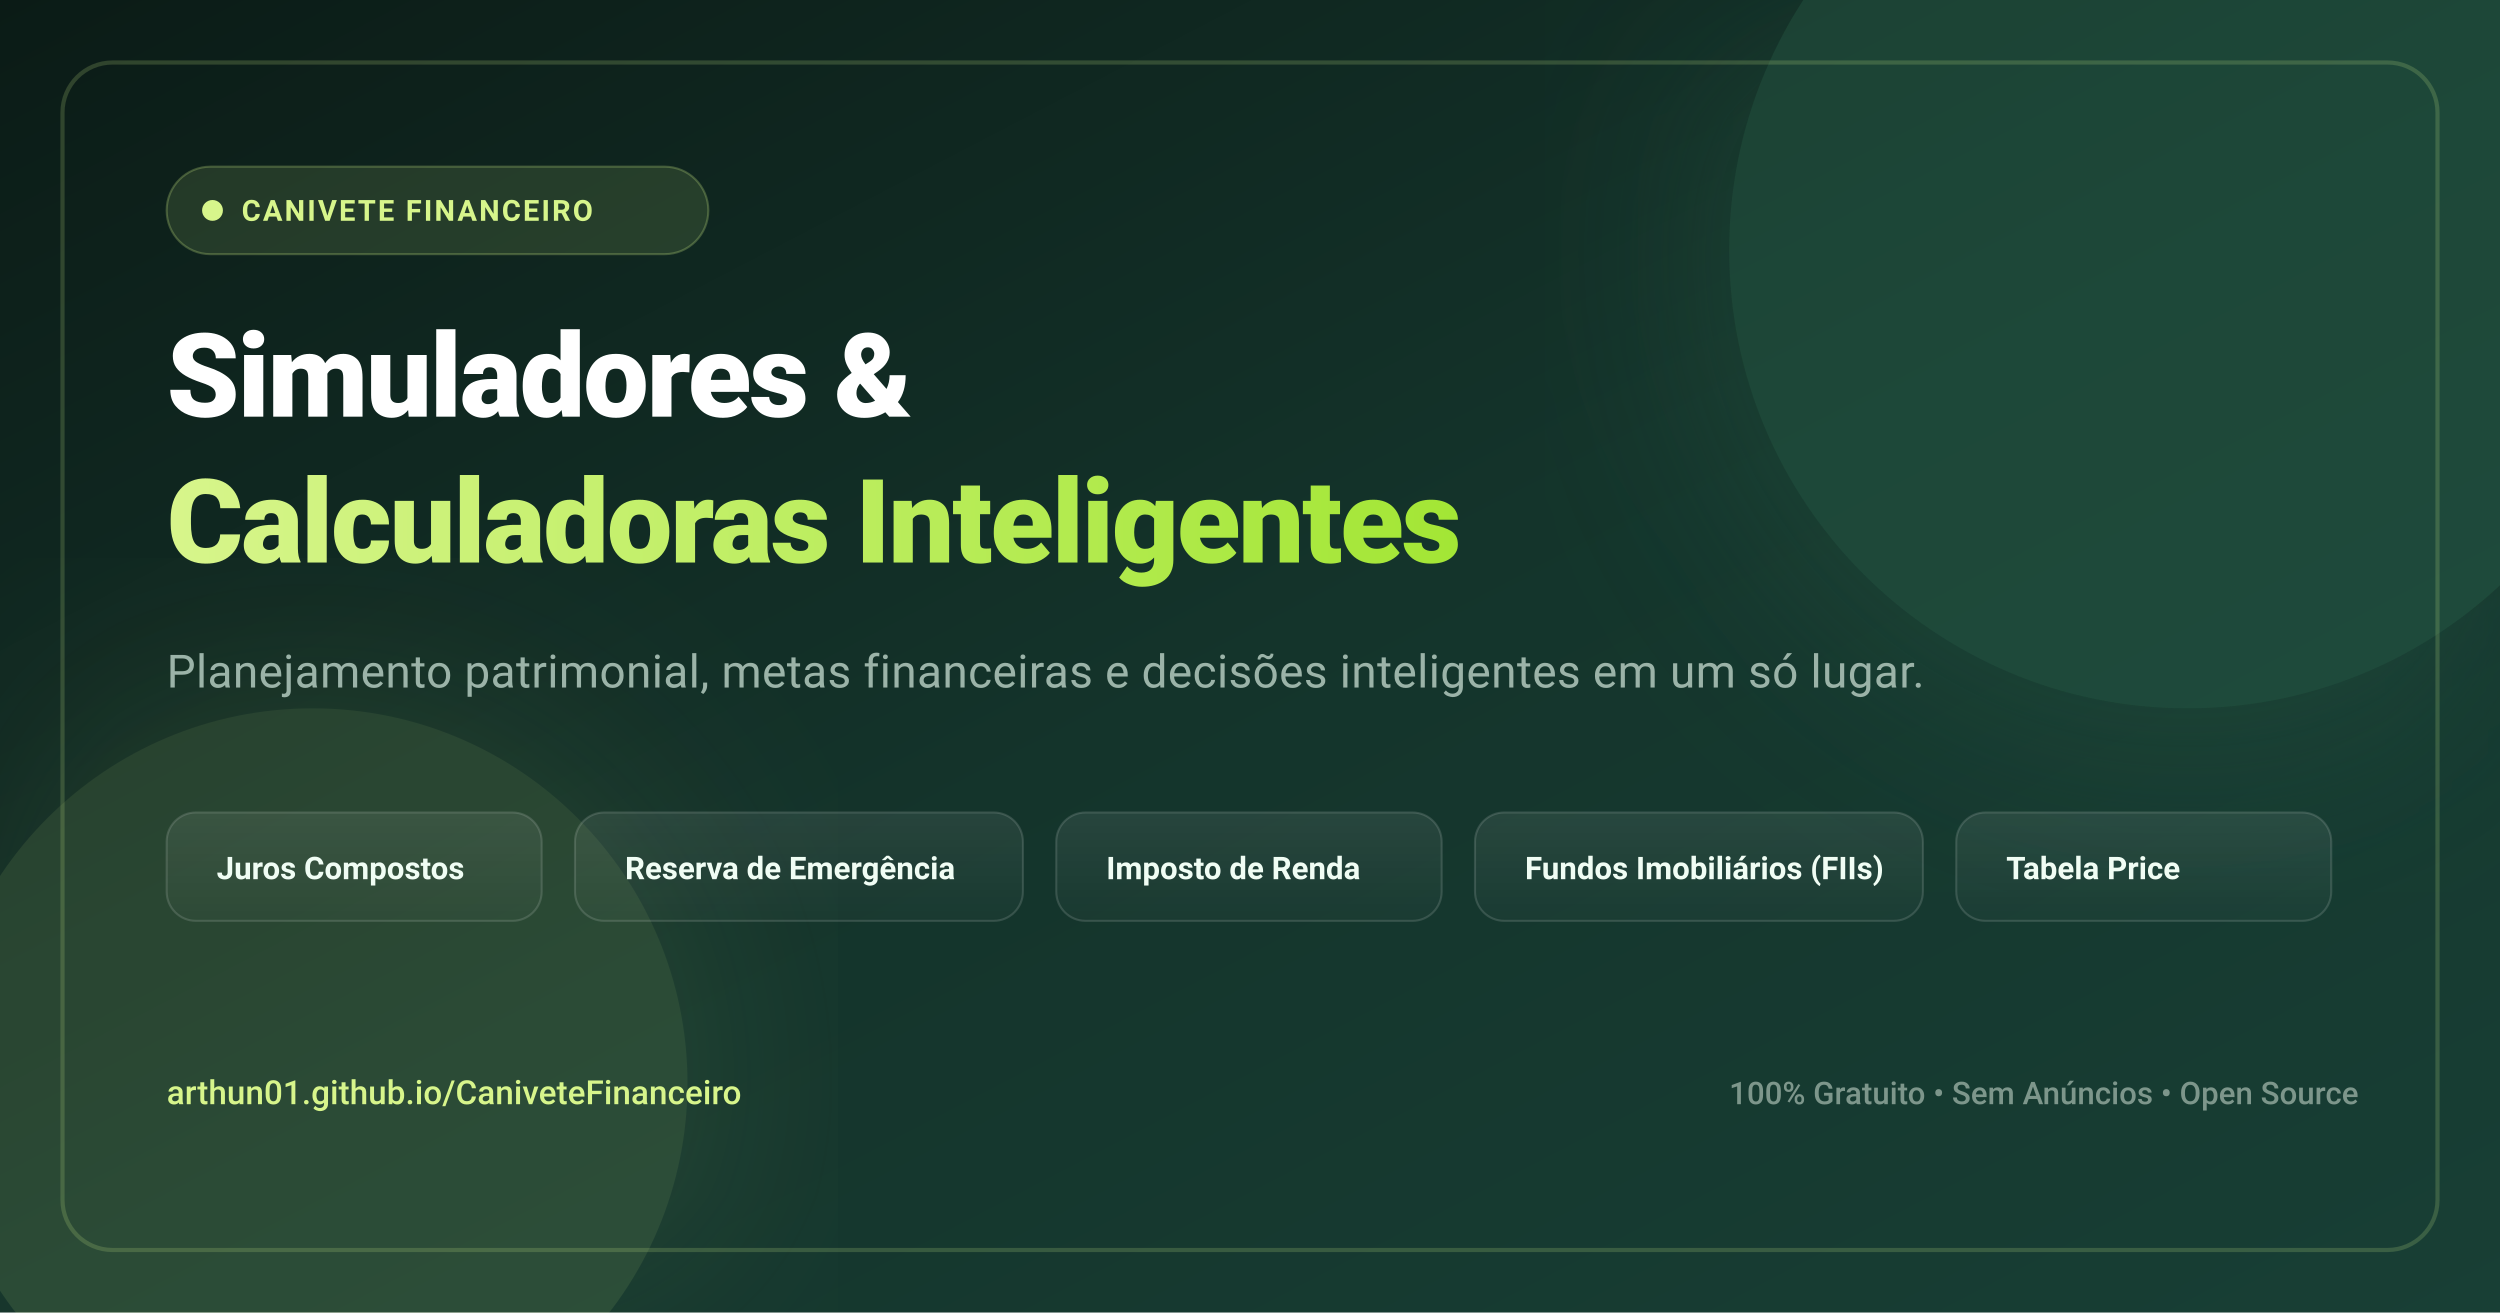
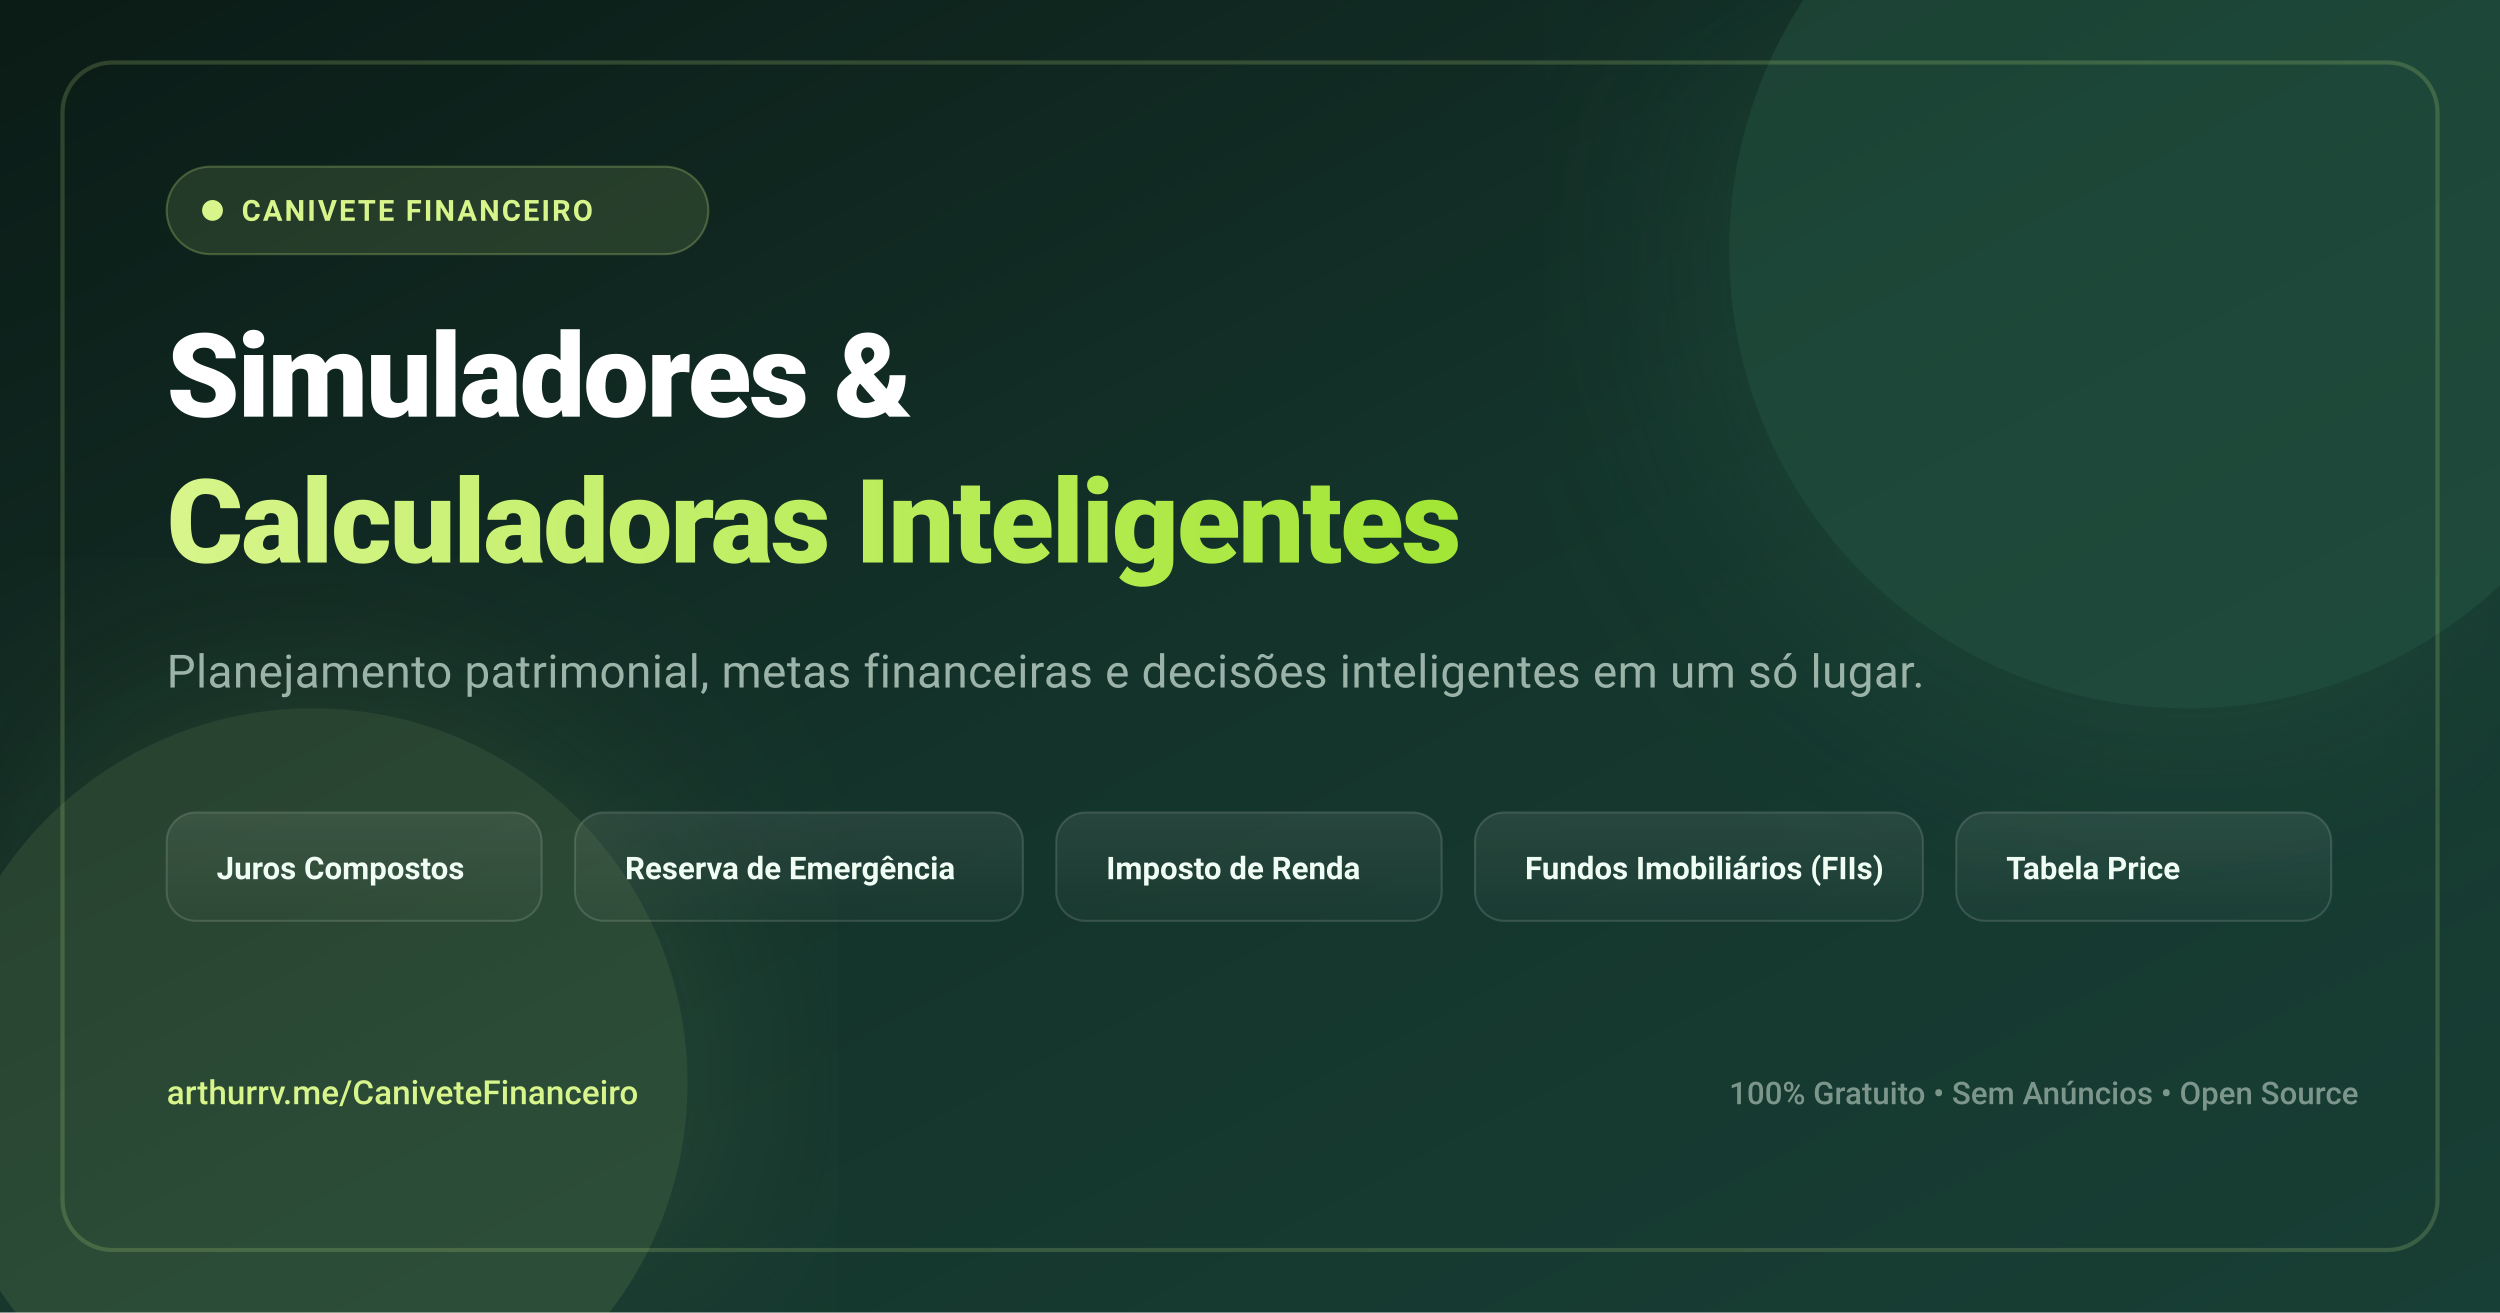
<svg xmlns="http://www.w3.org/2000/svg" viewBox="0 0 1200 630" width="1200" height="630">
  <defs>
    <linearGradient id="bgGrad" x1="0%" y1="0%" x2="100%" y2="100%">
      <stop offset="0%" stop-color="#0b1b16" />
      <stop offset="50%" stop-color="#14342b" />
      <stop offset="100%" stop-color="#183f35" />
    </linearGradient>
    <linearGradient id="limeGrad" x1="0%" y1="0%" x2="100%" y2="0%">
      <stop offset="0%" stop-color="#d7f58b" />
      <stop offset="100%" stop-color="#a3e635" />
    </linearGradient>
    <linearGradient id="cardGrad" x1="0%" y1="0%" x2="0%" y2="100%">
      <stop offset="0%" stop-color="rgba(255, 255, 255, 0.08)" />
      <stop offset="100%" stop-color="rgba(255, 255, 255, 0.02)" />
    </linearGradient>
    <filter id="glow" x="-20%" y="-20%" width="140%" height="140%">
      <feGaussianBlur stdDeviation="60" result="blur" />
      <feComposite in="SourceGraphic" in2="blur" operator="over" />
    </filter>
  </defs>
  <rect width="1200" height="630" fill="url(#bgGrad)" />
  <circle cx="1050" cy="120" r="220" fill="#2d6a4f" opacity="0.35" filter="url(#glow)" />
  <circle cx="150" cy="520" r="180" fill="#d7f58b" opacity="0.12" filter="url(#glow)" />
  <rect x="30" y="30" width="1140" height="570" rx="24" fill="none" stroke="rgba(215, 245, 139, 0.18)" stroke-width="2" />
  <g transform="translate(80, 80)">
    <rect width="260" height="42" rx="21" fill="rgba(215, 245, 139, 0.12)" stroke="rgba(215, 245, 139, 0.25)" stroke-width="1" />
    <circle cx="22" cy="21" r="5" fill="#d7f58b" />
    <text x="36" y="26" font-family="-apple-system, BlinkMacSystemFont, 'Segoe UI', Roboto, 'Helvetica Neue', Arial, sans-serif" font-size="14" font-weight="700" fill="#d7f58b" letter-spacing="1">CANIVETE FINANCEIRO</text>
  </g>
  <g transform="translate(80, 200)">
    <text font-family="-apple-system, BlinkMacSystemFont, 'Segoe UI', Roboto, 'Helvetica Neue', Arial, sans-serif" font-size="56" font-weight="800" fill="#ffffff" letter-spacing="-1">
      Simuladores &amp;
    </text>
    <text y="70" font-family="-apple-system, BlinkMacSystemFont, 'Segoe UI', Roboto, 'Helvetica Neue', Arial, sans-serif" font-size="56" font-weight="800" fill="url(#limeGrad)" letter-spacing="-1">
      Calculadoras Inteligentes
    </text>
    <text y="130" font-family="-apple-system, BlinkMacSystemFont, 'Segoe UI', Roboto, 'Helvetica Neue', Arial, sans-serif" font-size="22" font-weight="400" fill="#9bb3a8" letter-spacing="0.2">
      Planejamento patrimonial, metas financeiras e decisões inteligentes em um só lugar.
    </text>
  </g>
  <g transform="translate(80, 390)">
    <g transform="translate(0, 0)">
      <rect width="180" height="52" rx="14" fill="url(#cardGrad)" stroke="rgba(255, 255, 255, 0.14)" stroke-width="1" />
      <text x="24" y="32" font-family="-apple-system, BlinkMacSystemFont, 'Segoe UI', Roboto, sans-serif" font-size="15" font-weight="600" fill="#f0fdf4">Juros Compostos</text>
    </g>
    <g transform="translate(196, 0)">
      <rect width="215" height="52" rx="14" fill="url(#cardGrad)" stroke="rgba(255, 255, 255, 0.14)" stroke-width="1" />
      <text x="24" y="32" font-family="-apple-system, BlinkMacSystemFont, 'Segoe UI', Roboto, sans-serif" font-size="15" font-weight="600" fill="#f0fdf4">Reserva de Emergência</text>
    </g>
    <g transform="translate(427, 0)">
      <rect width="185" height="52" rx="14" fill="url(#cardGrad)" stroke="rgba(255, 255, 255, 0.14)" stroke-width="1" />
      <text x="24" y="32" font-family="-apple-system, BlinkMacSystemFont, 'Segoe UI', Roboto, sans-serif" font-size="15" font-weight="600" fill="#f0fdf4">Imposto de Renda</text>
    </g>
    <g transform="translate(628, 0)">
      <rect width="215" height="52" rx="14" fill="url(#cardGrad)" stroke="rgba(255, 255, 255, 0.14)" stroke-width="1" />
      <text x="24" y="32" font-family="-apple-system, BlinkMacSystemFont, 'Segoe UI', Roboto, sans-serif" font-size="15" font-weight="600" fill="#f0fdf4">Fundos Imobiliários (FIIs)</text>
    </g>
    <g transform="translate(859, 0)">
      <rect width="180" height="52" rx="14" fill="url(#cardGrad)" stroke="rgba(255, 255, 255, 0.14)" stroke-width="1" />
      <text x="24" y="32" font-family="-apple-system, BlinkMacSystemFont, 'Segoe UI', Roboto, sans-serif" font-size="15" font-weight="600" fill="#f0fdf4">Tabela Price</text>
    </g>
  </g>
  <g transform="translate(80, 530)">
    <text font-family="-apple-system, BlinkMacSystemFont, 'Segoe UI', Roboto, sans-serif" font-size="16" font-weight="500" fill="#d7f58b">
-       arthun01.github.io/CaniveteFinanceiro
+       arthurrv.me/CaniveteFinanceiro
    </text>
    <text x="750" font-family="-apple-system, BlinkMacSystemFont, 'Segoe UI', Roboto, sans-serif" font-size="15" font-weight="500" fill="#7d968b">
      100% Gratuito • Sem Anúncios • Open Source
    </text>
  </g>
</svg>
